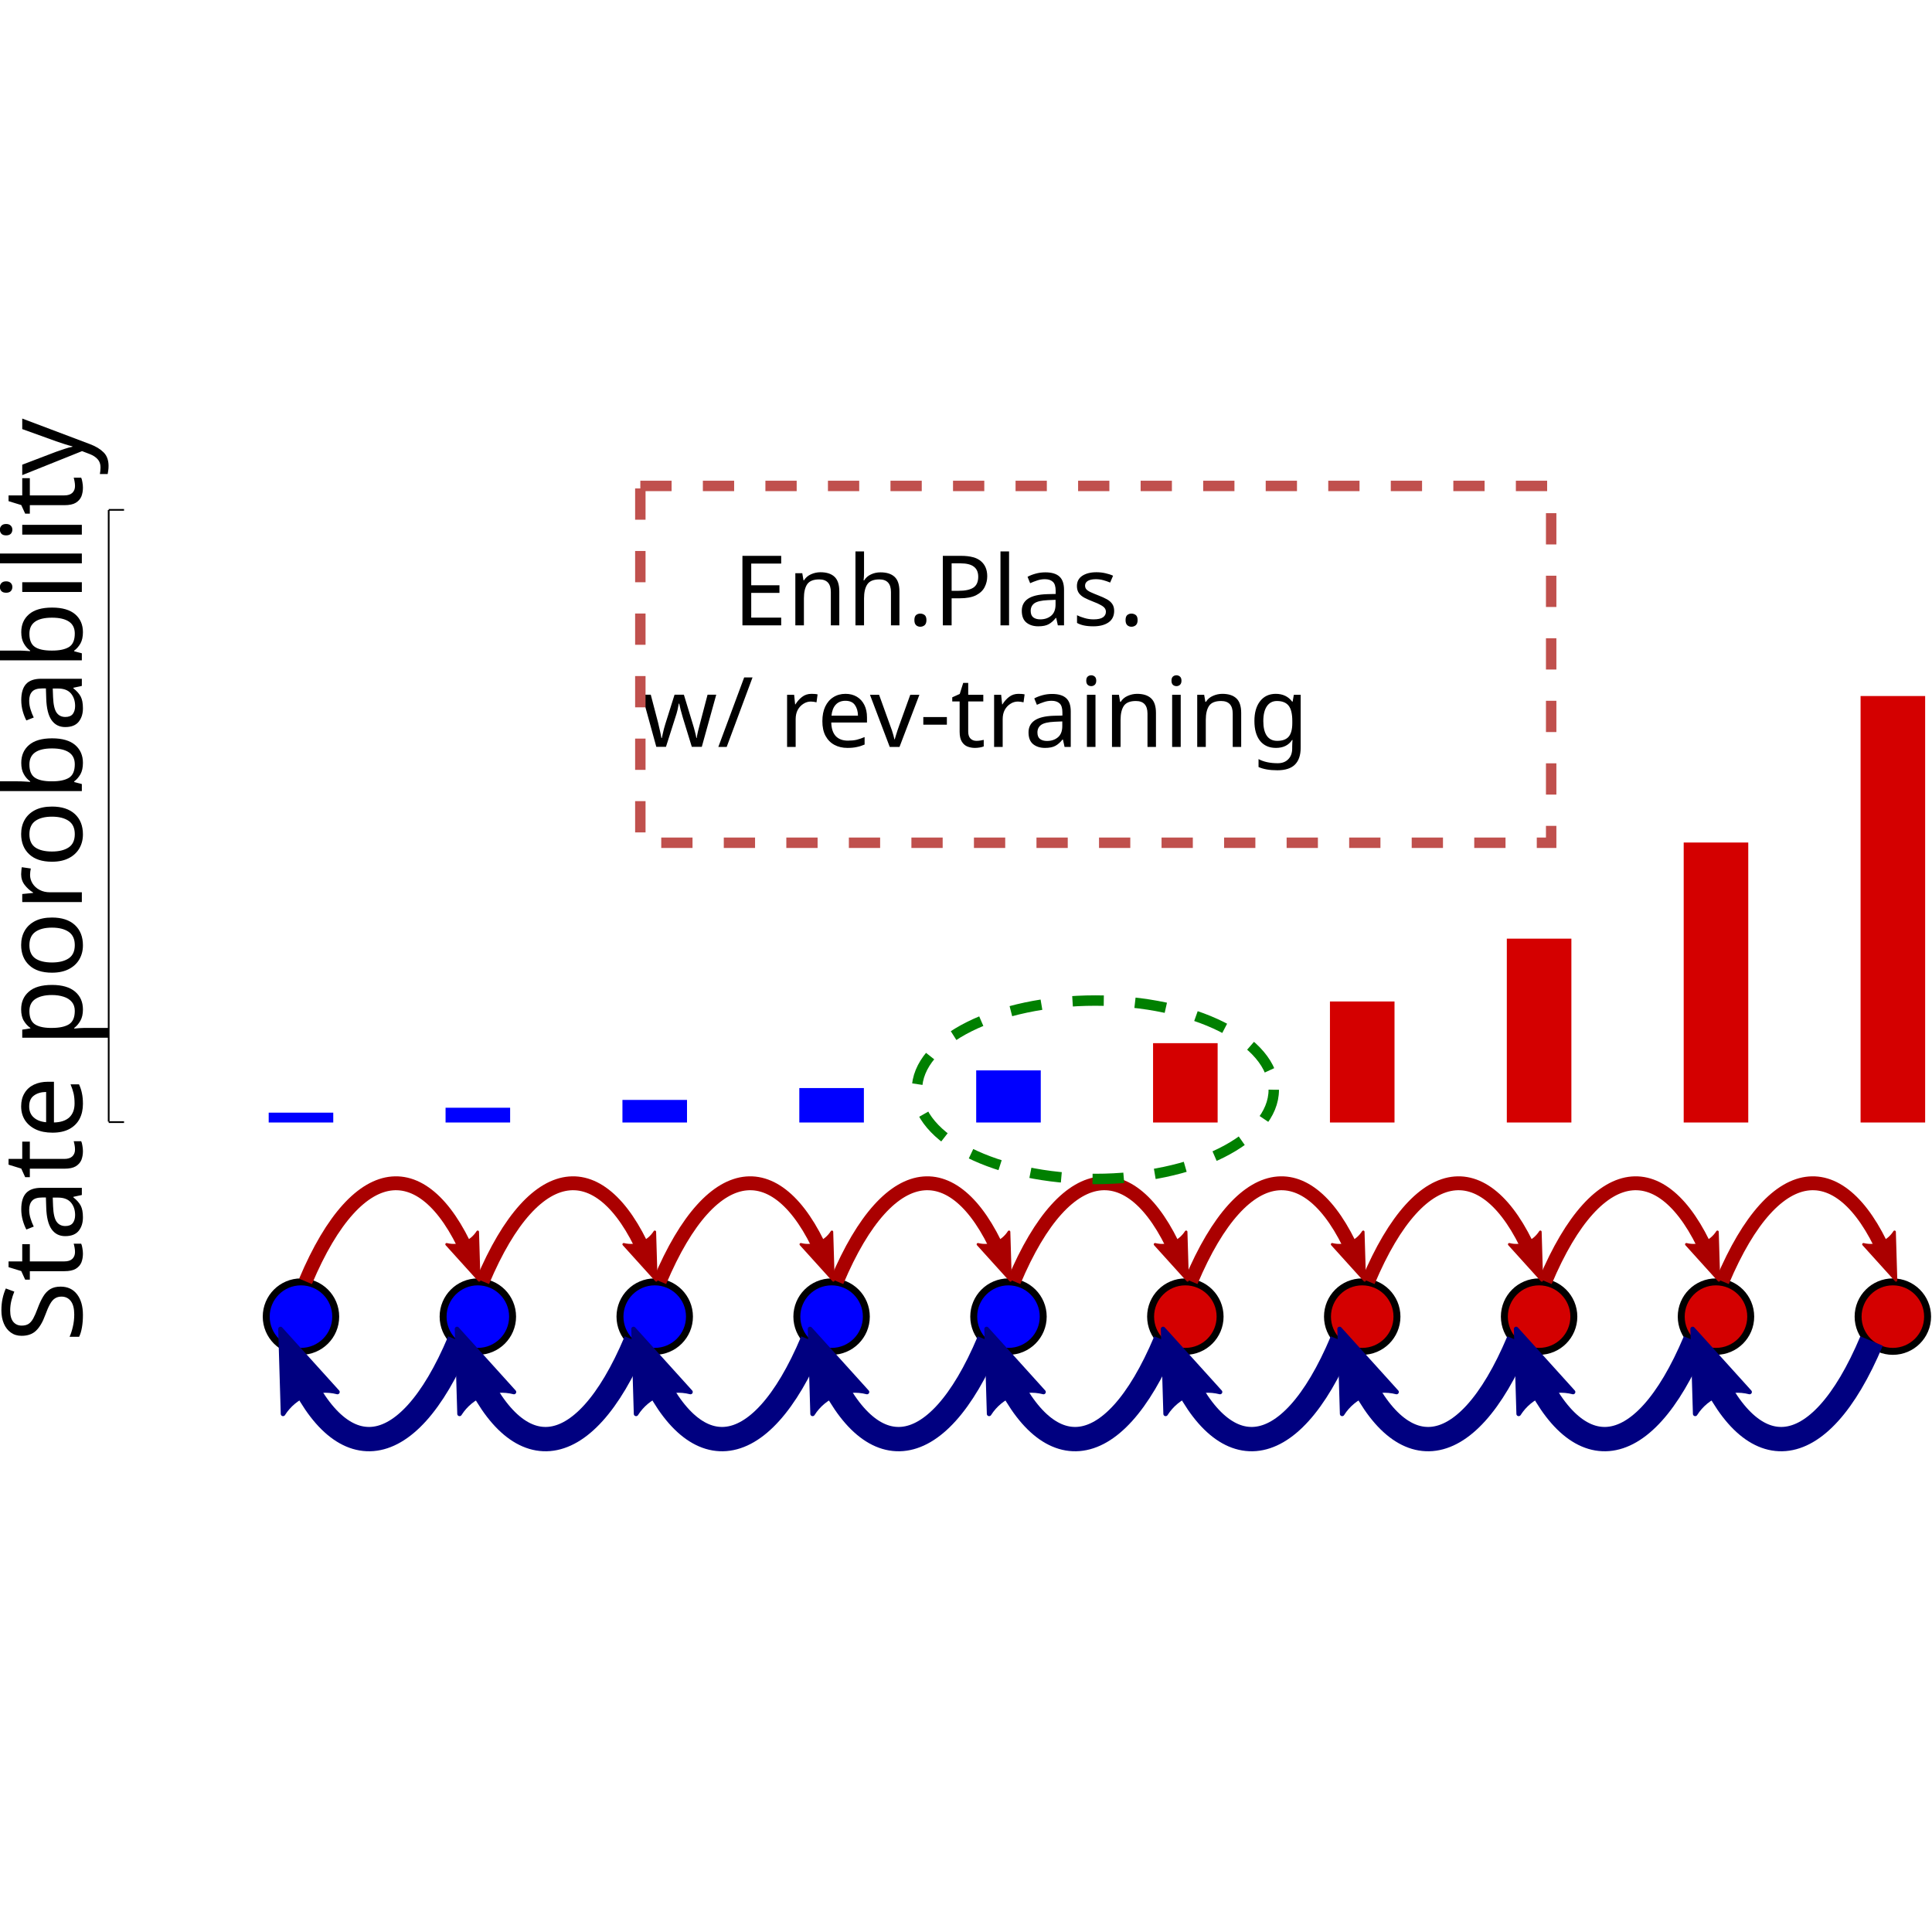
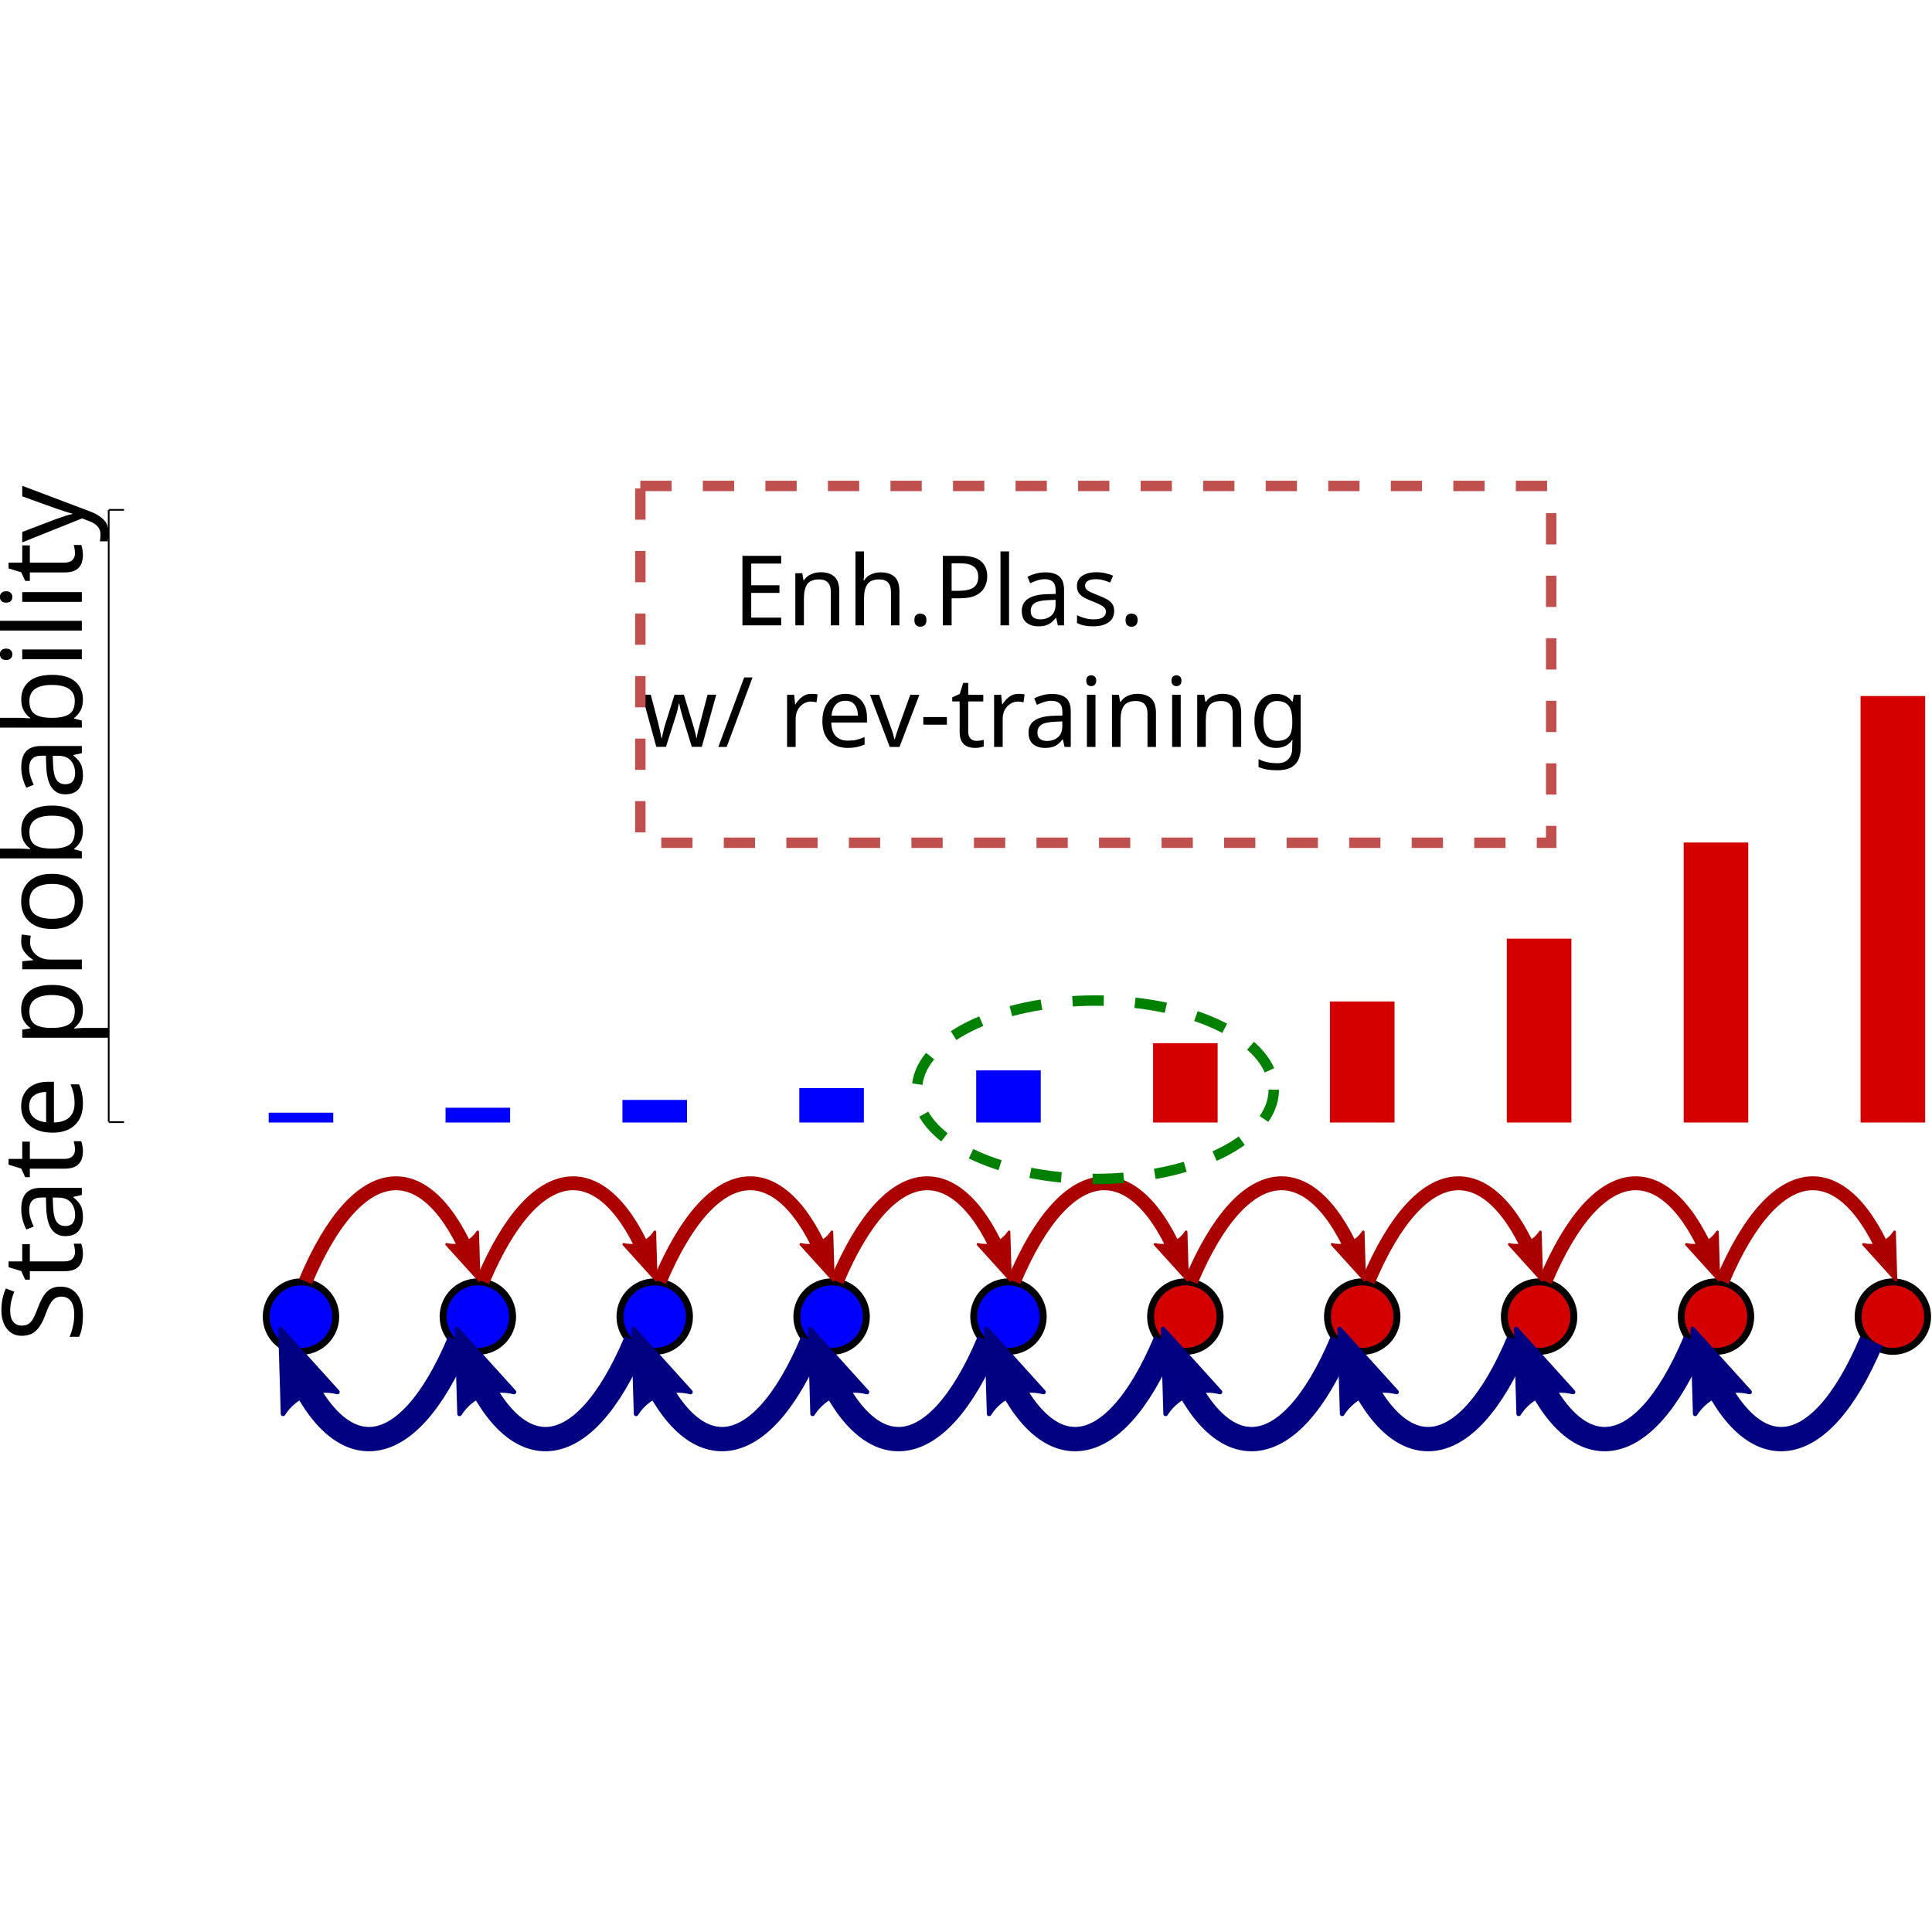
<svg xmlns="http://www.w3.org/2000/svg" width="278.038" height="278.038" id="svg2" version="1.1">
  <defs id="defs4">
    <marker orient="auto" refY="0" refX="0" id="Arrow2Send" style="overflow:visible">
      <path id="path4544" style="font-size:12px;fill-rule:evenodd;stroke-width:0.625;stroke-linejoin:round" d="M 8.719,4.034 -2.207,0.016 8.719,-4.002 c -1.745,2.372 -1.735,5.617 -6e-7,8.035 z" transform="matrix(-0.3,0,0,-0.3,0.69,0)" />
    </marker>
    <marker orient="auto" refY="0" refX="0" id="Arrow2Sstart" style="overflow:visible">
      <path id="path4541" style="font-size:12px;fill-rule:evenodd;stroke-width:0.625;stroke-linejoin:round" d="M 8.719,4.034 -2.207,0.016 8.719,-4.002 c -1.745,2.372 -1.735,5.617 -6e-7,8.035 z" transform="matrix(0.3,0,0,0.3,-0.69,0)" />
    </marker>
    <marker orient="auto" refY="0" refX="0" id="Arrow2Send-4" style="overflow:visible">
      <path id="path4544-5" style="font-size:12px;fill-rule:evenodd;stroke-width:0.625;stroke-linejoin:round" d="M 8.719,4.034 -2.207,0.016 8.719,-4.002 c -1.745,2.372 -1.735,5.617 -6e-7,8.035 z" transform="matrix(-0.3,0,0,-0.3,0.69,0)" />
    </marker>
    <marker orient="auto" refY="0" refX="0" id="Arrow2Send-3" style="overflow:visible">
      <path id="path4544-52" style="font-size:12px;fill-rule:evenodd;stroke-width:0.625;stroke-linejoin:round" d="M 8.719,4.034 -2.207,0.016 8.719,-4.002 c -1.745,2.372 -1.735,5.617 -6e-7,8.035 z" transform="matrix(-0.3,0,0,-0.3,0.69,0)" />
    </marker>
    <marker orient="auto" refY="0" refX="0" id="Arrow2Send-9" style="overflow:visible">
      <path id="path4544-4" style="font-size:12px;fill-rule:evenodd;stroke-width:0.625;stroke-linejoin:round" d="M 8.719,4.034 -2.207,0.016 8.719,-4.002 c -1.745,2.372 -1.735,5.617 -6e-7,8.035 z" transform="matrix(-0.3,0,0,-0.3,0.69,0)" />
    </marker>
    <marker orient="auto" refY="0" refX="0" id="Arrow2Send-0" style="overflow:visible">
      <path id="path4544-59" style="font-size:12px;fill-rule:evenodd;stroke-width:0.625;stroke-linejoin:round" d="M 8.719,4.034 -2.207,0.016 8.719,-4.002 c -1.745,2.372 -1.735,5.617 -6e-7,8.035 z" transform="matrix(-0.3,0,0,-0.3,0.69,0)" />
    </marker>
    <marker orient="auto" refY="0" refX="0" id="Arrow2Send-6" style="overflow:visible">
      <path id="path4544-594" style="font-size:12px;fill-rule:evenodd;stroke-width:0.625;stroke-linejoin:round" d="M 8.719,4.034 -2.207,0.016 8.719,-4.002 c -1.745,2.372 -1.735,5.617 -6e-7,8.035 z" transform="matrix(-0.3,0,0,-0.3,0.69,0)" />
    </marker>
    <marker orient="auto" refY="0" refX="0" id="Arrow2Send-43" style="overflow:visible">
      <path id="path4544-54" style="font-size:12px;fill-rule:evenodd;stroke-width:0.625;stroke-linejoin:round" d="M 8.719,4.034 -2.207,0.016 8.719,-4.002 c -1.745,2.372 -1.735,5.617 -6e-7,8.035 z" transform="matrix(-0.3,0,0,-0.3,0.69,0)" />
    </marker>
    <marker orient="auto" refY="0" refX="0" id="Arrow2Send-41" style="overflow:visible">
      <path id="path4544-6" style="font-size:12px;fill-rule:evenodd;stroke-width:0.625;stroke-linejoin:round" d="M 8.719,4.034 -2.207,0.016 8.719,-4.002 c -1.745,2.372 -1.735,5.617 -6e-7,8.035 z" transform="matrix(-0.3,0,0,-0.3,0.69,0)" />
    </marker>
    <marker orient="auto" refY="0" refX="0" id="Arrow2Send-1" style="overflow:visible">
      <path id="path4544-58" style="font-size:12px;fill-rule:evenodd;stroke-width:0.625;stroke-linejoin:round" d="M 8.719,4.034 -2.207,0.016 8.719,-4.002 c -1.745,2.372 -1.735,5.617 -6e-7,8.035 z" transform="matrix(-0.3,0,0,-0.3,0.69,0)" />
    </marker>
    <marker orient="auto" refY="0" refX="0" id="Arrow2Send-01" style="overflow:visible">
      <path id="path4544-40" style="font-size:12px;fill-rule:evenodd;stroke-width:0.625;stroke-linejoin:round" d="M 8.719,4.034 -2.207,0.016 8.719,-4.002 c -1.745,2.372 -1.735,5.617 -6e-7,8.035 z" transform="matrix(-0.3,0,0,-0.3,0.69,0)" />
    </marker>
    <marker orient="auto" refY="0" refX="0" id="Arrow2Send-91" style="overflow:visible">
      <path id="path4544-7" style="font-size:12px;fill-rule:evenodd;stroke-width:0.625;stroke-linejoin:round" d="M 8.719,4.034 -2.207,0.016 8.719,-4.002 c -1.745,2.372 -1.735,5.617 -6e-7,8.035 z" transform="matrix(-0.3,0,0,-0.3,0.69,0)" />
    </marker>
    <marker orient="auto" refY="0" refX="0" id="Arrow2Send-96" style="overflow:visible">
      <path id="path4544-8" style="font-size:12px;fill-rule:evenodd;stroke-width:0.625;stroke-linejoin:round" d="M 8.719,4.034 -2.207,0.016 8.719,-4.002 c -1.745,2.372 -1.735,5.617 -6e-7,8.035 z" transform="matrix(-0.3,0,0,-0.3,0.69,0)" />
    </marker>
    <marker orient="auto" refY="0" refX="0" id="Arrow2Send-30" style="overflow:visible">
      <path id="path4544-2" style="font-size:12px;fill-rule:evenodd;stroke-width:0.625;stroke-linejoin:round" d="M 8.719,4.034 -2.207,0.016 8.719,-4.002 c -1.745,2.372 -1.735,5.617 -6e-7,8.035 z" transform="matrix(-0.3,0,0,-0.3,0.69,0)" />
    </marker>
    <marker orient="auto" refY="0" refX="0" id="Arrow2Send-92" style="overflow:visible">
      <path id="path4544-24" style="font-size:12px;fill-rule:evenodd;stroke-width:0.625;stroke-linejoin:round" d="M 8.719,4.034 -2.207,0.016 8.719,-4.002 c -1.745,2.372 -1.735,5.617 -6e-7,8.035 z" transform="matrix(-0.3,0,0,-0.3,0.69,0)" />
    </marker>
    <marker orient="auto" refY="0" refX="0" id="Arrow2Send-8" style="overflow:visible">
      <path id="path4544-72" style="font-size:12px;fill-rule:evenodd;stroke-width:0.625;stroke-linejoin:round" d="M 8.719,4.034 -2.207,0.016 8.719,-4.002 c -1.745,2.372 -1.735,5.617 -6e-7,8.035 z" transform="matrix(-0.3,0,0,-0.3,0.69,0)" />
    </marker>
    <marker orient="auto" refY="0" refX="0" id="Arrow2Send-34" style="overflow:visible">
      <path id="path4544-3" style="font-size:12px;fill-rule:evenodd;stroke-width:0.625;stroke-linejoin:round" d="M 8.719,4.034 -2.207,0.016 8.719,-4.002 c -1.745,2.372 -1.735,5.617 -6e-7,8.035 z" transform="matrix(-0.3,0,0,-0.3,0.69,0)" />
    </marker>
    <marker orient="auto" refY="0" refX="0" id="Arrow2Send-32" style="overflow:visible">
      <path id="path4544-76" style="font-size:12px;fill-rule:evenodd;stroke-width:0.625;stroke-linejoin:round" d="M 8.719,4.034 -2.207,0.016 8.719,-4.002 c -1.745,2.372 -1.735,5.617 -6e-7,8.035 z" transform="matrix(-0.3,0,0,-0.3,0.69,0)" />
    </marker>
    <marker orient="auto" refY="0" refX="0" id="Arrow2Send-36" style="overflow:visible">
      <path id="path4544-9" style="font-size:12px;fill-rule:evenodd;stroke-width:0.625;stroke-linejoin:round" d="M 8.719,4.034 -2.207,0.016 8.719,-4.002 c -1.745,2.372 -1.735,5.617 -6e-7,8.035 z" transform="matrix(-0.3,0,0,-0.3,0.69,0)" />
    </marker>
    <marker orient="auto" refY="0" refX="0" id="Arrow2Send-33" style="overflow:visible">
      <path id="path4544-0" style="font-size:12px;fill-rule:evenodd;stroke-width:0.625;stroke-linejoin:round" d="M 8.719,4.034 -2.207,0.016 8.719,-4.002 c -1.745,2.372 -1.735,5.617 -6e-7,8.035 z" transform="matrix(-0.3,0,0,-0.3,0.69,0)" />
    </marker>
    <marker orient="auto" refY="0" refX="0" id="Arrow2SendM" style="overflow:visible">
      <path id="path3097" style="font-size:12px;fill:#aa0000;fill-rule:evenodd;stroke:#aa0000;stroke-width:0.625;stroke-linejoin:round" d="M 8.719,4.034 -2.207,0.016 8.719,-4.002 c -1.745,2.372 -1.735,5.617 -6e-7,8.035 z" transform="matrix(-0.3,0,0,-0.3,0.69,0)" />
    </marker>
    <marker orient="auto" refY="0" refX="0" id="Arrow2Sendg" style="overflow:visible">
      <path id="path3100" style="font-size:12px;fill:#aa0000;fill-rule:evenodd;stroke:#aa0000;stroke-width:0.625;stroke-linejoin:round" d="M 8.719,4.034 -2.207,0.016 8.719,-4.002 c -1.745,2.372 -1.735,5.617 -6e-7,8.035 z" transform="matrix(-0.3,0,0,-0.3,0.69,0)" />
    </marker>
    <marker orient="auto" refY="0" refX="0" id="Arrow2Send3" style="overflow:visible">
      <path id="path3103" style="font-size:12px;fill:#aa0000;fill-rule:evenodd;stroke:#aa0000;stroke-width:0.625;stroke-linejoin:round" d="M 8.719,4.034 -2.207,0.016 8.719,-4.002 c -1.745,2.372 -1.735,5.617 -6e-7,8.035 z" transform="matrix(-0.3,0,0,-0.3,0.69,0)" />
    </marker>
    <marker orient="auto" refY="0" refX="0" id="Arrow2Sends" style="overflow:visible">
      <path id="path3106" style="font-size:12px;fill:#aa0000;fill-rule:evenodd;stroke:#aa0000;stroke-width:0.625;stroke-linejoin:round" d="M 8.719,4.034 -2.207,0.016 8.719,-4.002 c -1.745,2.372 -1.735,5.617 -6e-7,8.035 z" transform="matrix(-0.3,0,0,-0.3,0.69,0)" />
    </marker>
    <marker orient="auto" refY="0" refX="0" id="Arrow2Sendz" style="overflow:visible">
      <path id="path3109" style="font-size:12px;fill:#aa0000;fill-rule:evenodd;stroke:#aa0000;stroke-width:0.625;stroke-linejoin:round" d="M 8.719,4.034 -2.207,0.016 8.719,-4.002 c -1.745,2.372 -1.735,5.617 -6e-7,8.035 z" transform="matrix(-0.3,0,0,-0.3,0.69,0)" />
    </marker>
    <marker orient="auto" refY="0" refX="0" id="Arrow2SendI" style="overflow:visible">
      <path id="path3112" style="font-size:12px;fill:#aa0000;fill-rule:evenodd;stroke:#aa0000;stroke-width:0.625;stroke-linejoin:round" d="M 8.719,4.034 -2.207,0.016 8.719,-4.002 c -1.745,2.372 -1.735,5.617 -6e-7,8.035 z" transform="matrix(-0.3,0,0,-0.3,0.69,0)" />
    </marker>
    <marker orient="auto" refY="0" refX="0" id="Arrow2Send7" style="overflow:visible">
      <path id="path3115" style="font-size:12px;fill:#aa0000;fill-rule:evenodd;stroke:#aa0000;stroke-width:0.625;stroke-linejoin:round" d="M 8.719,4.034 -2.207,0.016 8.719,-4.002 c -1.745,2.372 -1.735,5.617 -6e-7,8.035 z" transform="matrix(-0.3,0,0,-0.3,0.69,0)" />
    </marker>
    <marker orient="auto" refY="0" refX="0" id="Arrow2SendG" style="overflow:visible">
      <path id="path3118" style="font-size:12px;fill:#aa0000;fill-rule:evenodd;stroke:#aa0000;stroke-width:0.625;stroke-linejoin:round" d="M 8.719,4.034 -2.207,0.016 8.719,-4.002 c -1.745,2.372 -1.735,5.617 -6e-7,8.035 z" transform="matrix(-0.3,0,0,-0.3,0.69,0)" />
    </marker>
    <marker orient="auto" refY="0" refX="0" id="Arrow2SendJ" style="overflow:visible">
      <path id="path3121" style="font-size:12px;fill:#aa0000;fill-rule:evenodd;stroke:#aa0000;stroke-width:0.625;stroke-linejoin:round" d="M 8.719,4.034 -2.207,0.016 8.719,-4.002 c -1.745,2.372 -1.735,5.617 -6e-7,8.035 z" transform="matrix(-0.3,0,0,-0.3,0.69,0)" />
    </marker>
    <marker orient="auto" refY="0" refX="0" id="Arrow2Sendzk" style="overflow:visible">
      <path id="path3315" style="font-size:12px;fill:#000080;fill-rule:evenodd;stroke:#000080;stroke-width:0.625;stroke-linejoin:round" d="M 8.719,4.034 -2.207,0.016 8.719,-4.002 c -1.745,2.372 -1.735,5.617 -6e-7,8.035 z" transform="matrix(-0.3,0,0,-0.3,0.69,0)" />
    </marker>
    <marker orient="auto" refY="0" refX="0" id="Arrow2SendD" style="overflow:visible">
      <path id="path3318" style="font-size:12px;fill:#000080;fill-rule:evenodd;stroke:#000080;stroke-width:0.625;stroke-linejoin:round" d="M 8.719,4.034 -2.207,0.016 8.719,-4.002 c -1.745,2.372 -1.735,5.617 -6e-7,8.035 z" transform="matrix(-0.3,0,0,-0.3,0.69,0)" />
    </marker>
    <marker orient="auto" refY="0" refX="0" id="Arrow2SendO" style="overflow:visible">
      <path id="path3321" style="font-size:12px;fill:#000080;fill-rule:evenodd;stroke:#000080;stroke-width:0.625;stroke-linejoin:round" d="M 8.719,4.034 -2.207,0.016 8.719,-4.002 c -1.745,2.372 -1.735,5.617 -6e-7,8.035 z" transform="matrix(-0.3,0,0,-0.3,0.69,0)" />
    </marker>
    <marker orient="auto" refY="0" refX="0" id="Arrow2Sendu" style="overflow:visible">
      <path id="path3324" style="font-size:12px;fill:#000080;fill-rule:evenodd;stroke:#000080;stroke-width:0.625;stroke-linejoin:round" d="M 8.719,4.034 -2.207,0.016 8.719,-4.002 c -1.745,2.372 -1.735,5.617 -6e-7,8.035 z" transform="matrix(-0.3,0,0,-0.3,0.69,0)" />
    </marker>
    <marker orient="auto" refY="0" refX="0" id="Arrow2Sendd" style="overflow:visible">
      <path id="path3327" style="font-size:12px;fill:#000080;fill-rule:evenodd;stroke:#000080;stroke-width:0.625;stroke-linejoin:round" d="M 8.719,4.034 -2.207,0.016 8.719,-4.002 c -1.745,2.372 -1.735,5.617 -6e-7,8.035 z" transform="matrix(-0.3,0,0,-0.3,0.69,0)" />
    </marker>
    <marker orient="auto" refY="0" refX="0" id="Arrow2Send9" style="overflow:visible">
      <path id="path3330" style="font-size:12px;fill:#000080;fill-rule:evenodd;stroke:#000080;stroke-width:0.625;stroke-linejoin:round" d="M 8.719,4.034 -2.207,0.016 8.719,-4.002 c -1.745,2.372 -1.735,5.617 -6e-7,8.035 z" transform="matrix(-0.3,0,0,-0.3,0.69,0)" />
    </marker>
    <marker orient="auto" refY="0" refX="0" id="Arrow2SendI1" style="overflow:visible">
      <path id="path3333" style="font-size:12px;fill:#000080;fill-rule:evenodd;stroke:#000080;stroke-width:0.625;stroke-linejoin:round" d="M 8.719,4.034 -2.207,0.016 8.719,-4.002 c -1.745,2.372 -1.735,5.617 -6e-7,8.035 z" transform="matrix(-0.3,0,0,-0.3,0.69,0)" />
    </marker>
    <marker orient="auto" refY="0" refX="0" id="Arrow2Senda" style="overflow:visible">
      <path id="path3336" style="font-size:12px;fill:#000080;fill-rule:evenodd;stroke:#000080;stroke-width:0.625;stroke-linejoin:round" d="M 8.719,4.034 -2.207,0.016 8.719,-4.002 c -1.745,2.372 -1.735,5.617 -6e-7,8.035 z" transform="matrix(-0.3,0,0,-0.3,0.69,0)" />
    </marker>
    <marker orient="auto" refY="0" refX="0" id="Arrow2SendaN" style="overflow:visible">
      <path id="path3339" style="font-size:12px;fill:#000080;fill-rule:evenodd;stroke:#000080;stroke-width:0.625;stroke-linejoin:round" d="M 8.719,4.034 -2.207,0.016 8.719,-4.002 c -1.745,2.372 -1.735,5.617 -6e-7,8.035 z" transform="matrix(-0.3,0,0,-0.3,0.69,0)" />
    </marker>
    <marker orient="auto" refY="0" refX="0" id="Arrow2Send-33Jk" style="overflow:visible">
      <path id="path5285" style="font-size:12px;fill:#008000;fill-rule:evenodd;stroke:#008000;stroke-width:0.625;stroke-linejoin:round" d="M 8.719,4.034 -2.207,0.016 8.719,-4.002 c -1.745,2.372 -1.735,5.617 -6e-7,8.035 z" transform="matrix(-0.3,0,0,-0.3,0.69,0)" />
    </marker>
    <marker orient="auto" refY="0" refX="0" id="Arrow2Send-33V0" style="overflow:visible">
      <path id="path5294" style="font-size:12px;fill:#008000;fill-rule:evenodd;stroke:#008000;stroke-width:0.625;stroke-linejoin:round" d="M 8.719,4.034 -2.207,0.016 8.719,-4.002 c -1.745,2.372 -1.735,5.617 -6e-7,8.035 z" transform="matrix(-0.3,0,0,-0.3,0.69,0)" />
    </marker>
    <marker orient="auto" refY="0" refX="0" id="Arrow2Send-33d2" style="overflow:visible">
      <path id="path5288" style="font-size:12px;fill:#008000;fill-rule:evenodd;stroke:#008000;stroke-width:0.625;stroke-linejoin:round" d="M 8.719,4.034 -2.207,0.016 8.719,-4.002 c -1.745,2.372 -1.735,5.617 -6e-7,8.035 z" transform="matrix(-0.3,0,0,-0.3,0.69,0)" />
    </marker>
    <marker orient="auto" refY="0" refX="0" id="Arrow2Send-337r" style="overflow:visible">
      <path id="path5291" style="font-size:12px;fill:#008000;fill-rule:evenodd;stroke:#008000;stroke-width:0.625;stroke-linejoin:round" d="M 8.719,4.034 -2.207,0.016 8.719,-4.002 c -1.745,2.372 -1.735,5.617 -6e-7,8.035 z" transform="matrix(-0.3,0,0,-0.3,0.69,0)" />
    </marker>
  </defs>
  <g id="layer1" transform="translate(-99.15028,-320.8814)">
    <g id="g3144" transform="translate(-0.1337942,69.42504)">
      <path d="m 190,347.362 c 0,2.761 -2.239,5 -5,5 -2.761,0 -5,-2.239 -5,-5 0,-2.761 2.239,-5 5,-5 2.761,0 5,2.239 5,5 z" id="path2994-3-2-1" style="fill:#d40000;stroke:#000000;stroke-width:1;stroke-linecap:round;stroke-linejoin:round;stroke-miterlimit:4;stroke-dasharray:none;stroke-dashoffset:0" transform="matrix(-1,0,0,1,556.6883,93.57143)" />
      <path d="m 190,347.362 c 0,2.761 -2.239,5 -5,5 -2.761,0 -5,-2.239 -5,-5 0,-2.761 2.239,-5 5,-5 2.761,0 5,2.239 5,5 z" id="path2994-3-2-7" style="fill:#d40000;stroke:#000000;stroke-width:1;stroke-linecap:round;stroke-linejoin:round;stroke-miterlimit:4;stroke-dasharray:none;stroke-dashoffset:0" transform="matrix(-1,0,0,1,531.2338,93.57143)" />
      <path d="m 190,347.362 c 0,2.761 -2.239,5 -5,5 -2.761,0 -5,-2.239 -5,-5 0,-2.761 2.239,-5 5,-5 2.761,0 5,2.239 5,5 z" id="path2994-3-2-4" style="fill:#d40000;stroke:#000000;stroke-width:1;stroke-linecap:round;stroke-linejoin:round;stroke-miterlimit:4;stroke-dasharray:none;stroke-dashoffset:0" transform="matrix(-1,0,0,1,480.3247,93.57143)" />
      <path d="m 190,347.362 c 0,2.761 -2.239,5 -5,5 -2.761,0 -5,-2.239 -5,-5 0,-2.761 2.239,-5 5,-5 2.761,0 5,2.239 5,5 z" id="path2994-3-2-0" style="fill:#d40000;stroke:#000000;stroke-width:1;stroke-linecap:round;stroke-linejoin:round;stroke-miterlimit:4;stroke-dasharray:none;stroke-dashoffset:0" transform="matrix(-1,0,0,1,505.7792,93.57143)" />
      <path d="m 190,347.362 c 0,2.761 -2.239,5 -5,5 -2.761,0 -5,-2.239 -5,-5 0,-2.761 2.239,-5 5,-5 2.761,0 5,2.239 5,5 z" id="path2994-3-2-9" style="fill:#d40000;stroke:#000000;stroke-width:1;stroke-linecap:round;stroke-linejoin:round;stroke-miterlimit:4;stroke-dasharray:none;stroke-dashoffset:0" transform="matrix(-1,0,0,1,454.8701,93.57143)" />
      <path d="m 190,347.362 c 0,2.761 -2.239,5 -5,5 -2.761,0 -5,-2.239 -5,-5 0,-2.761 2.239,-5 5,-5 2.761,0 5,2.239 5,5 z" id="path2994-4" style="fill:#0000ff;stroke:#000000;stroke-width:1;stroke-linecap:round;stroke-linejoin:round;stroke-miterlimit:4;stroke-dasharray:none;stroke-dashoffset:0" transform="matrix(-1,0,0,1,327.5974,93.57143)" />
      <path d="m 190,347.362 c 0,2.761 -2.239,5 -5,5 -2.761,0 -5,-2.239 -5,-5 0,-2.761 2.239,-5 5,-5 2.761,0 5,2.239 5,5 z" id="path2994-8" style="fill:#0000ff;stroke:#000000;stroke-width:1;stroke-linecap:round;stroke-linejoin:round;stroke-miterlimit:4;stroke-dasharray:none;stroke-dashoffset:0" transform="matrix(-1,0,0,1,353.0519,93.57143)" />
      <path d="m 190,347.362 c 0,2.761 -2.239,5 -5,5 -2.761,0 -5,-2.239 -5,-5 0,-2.761 2.239,-5 5,-5 2.761,0 5,2.239 5,5 z" id="path2994-82" style="fill:#0000ff;stroke:#000000;stroke-width:1;stroke-linecap:round;stroke-linejoin:round;stroke-miterlimit:4;stroke-dasharray:none;stroke-dashoffset:0" transform="matrix(-1,0,0,1,378.5065,93.57143)" />
      <path d="m 190,347.362 c 0,2.761 -2.239,5 -5,5 -2.761,0 -5,-2.239 -5,-5 0,-2.761 2.239,-5 5,-5 2.761,0 5,2.239 5,5 z" id="path2994-45" style="fill:#0000ff;stroke:#000000;stroke-width:1;stroke-linecap:round;stroke-linejoin:round;stroke-miterlimit:4;stroke-dasharray:none;stroke-dashoffset:0" transform="matrix(-1,0,0,1,403.961,93.57143)" />
      <path d="m 190,347.362 c 0,2.761 -2.239,5 -5,5 -2.761,0 -5,-2.239 -5,-5 0,-2.761 2.239,-5 5,-5 2.761,0 5,2.239 5,5 z" id="path2994-5" style="fill:#0000ff;stroke:#000000;stroke-width:1;stroke-linecap:round;stroke-linejoin:round;stroke-miterlimit:4;stroke-dasharray:none;stroke-dashoffset:0" transform="matrix(-1,0,0,1,429.4156,93.57143)" />
      <path id="path5894-5" d="m 143.256,435.86 c 7.696,-18.279 17.625,-18.423 23.968,-2.651" style="fill:none;stroke:#aa0000;stroke-width:2;stroke-linecap:butt;stroke-linejoin:miter;stroke-miterlimit:4;stroke-opacity:1;stroke-dasharray:none;marker-end:url(#Arrow2Sendz)" />
      <path id="path5894-5-4" d="m 347.157,435.86 c 7.696,-18.279 17.625,-18.423 23.968,-2.651" style="fill:none;stroke:#aa0000;stroke-width:2;stroke-linecap:butt;stroke-linejoin:miter;stroke-miterlimit:4;stroke-opacity:1;stroke-dasharray:none;marker-end:url(#Arrow2Sends)" />
      <path id="path5894-5-9" d="m 321.669,435.86 c 7.696,-18.279 17.625,-18.423 23.968,-2.651" style="fill:none;stroke:#aa0000;stroke-width:2;stroke-linecap:butt;stroke-linejoin:miter;stroke-miterlimit:4;stroke-opacity:1;stroke-dasharray:none;marker-end:url(#Arrow2Sendg)" />
      <path id="path5894-5-93" d="m 296.182,435.86 c 7.696,-18.279 17.625,-18.423 23.968,-2.651" style="fill:none;stroke:#aa0000;stroke-width:2;stroke-linecap:butt;stroke-linejoin:miter;stroke-miterlimit:4;stroke-opacity:1;stroke-dasharray:none;marker-end:url(#Arrow2SendJ)" />
      <path id="path5894-5-48" d="m 270.694,435.86 c 7.696,-18.279 17.625,-18.423 23.968,-2.651" style="fill:none;stroke:#aa0000;stroke-width:2;stroke-linecap:butt;stroke-linejoin:miter;stroke-miterlimit:4;stroke-opacity:1;stroke-dasharray:none;marker-end:url(#Arrow2SendG)" />
      <path id="path5894-5-8" d="m 245.206,435.86 c 7.696,-18.279 17.625,-18.423 23.968,-2.651" style="fill:none;stroke:#aa0000;stroke-width:2;stroke-linecap:butt;stroke-linejoin:miter;stroke-miterlimit:4;stroke-opacity:1;stroke-dasharray:none;marker-end:url(#Arrow2SendM)" />
      <path id="path5894-5-2" d="m 219.719,435.86 c 7.696,-18.279 17.625,-18.423 23.968,-2.651" style="fill:none;stroke:#aa0000;stroke-width:2;stroke-linecap:butt;stroke-linejoin:miter;stroke-miterlimit:4;stroke-opacity:1;stroke-dasharray:none;marker-end:url(#Arrow2Send3)" />
      <path id="path5894-5-98" d="m 194.231,435.86 c 7.696,-18.279 17.625,-18.423 23.968,-2.651" style="fill:none;stroke:#aa0000;stroke-width:2;stroke-linecap:butt;stroke-linejoin:miter;stroke-miterlimit:4;stroke-opacity:1;stroke-dasharray:none;marker-end:url(#Arrow2SendI)" />
      <path id="path5894-5-49" d="m 168.743,435.86 c 7.696,-18.279 17.625,-18.423 23.968,-2.651" style="fill:none;stroke:#aa0000;stroke-width:2;stroke-linecap:butt;stroke-linejoin:miter;stroke-miterlimit:4;stroke-opacity:1;stroke-dasharray:none;marker-end:url(#Arrow2Send7)" />
      <path id="path5894-5-1" d="m 165.399,444.446 c -7.696,18.279 -17.625,18.423 -23.968,2.651" style="fill:none;stroke:#000080;stroke-width:3.5;stroke-linecap:butt;stroke-linejoin:miter;stroke-miterlimit:4;stroke-opacity:1;stroke-dasharray:none;stroke-dashoffset:0;marker-end:url(#Arrow2SendD)" />
      <path id="path5894-5-1-1" d="m 368.626,444.446 c -7.696,18.279 -17.625,18.423 -23.968,2.651" style="fill:none;stroke:#000080;stroke-width:3.5;stroke-linecap:butt;stroke-linejoin:miter;stroke-miterlimit:4;stroke-opacity:1;stroke-dasharray:none;stroke-dashoffset:0;marker-end:url(#Arrow2Senda)" />
      <path id="path5894-5-1-19" d="m 343.223,444.446 c -7.696,18.279 -17.625,18.423 -23.968,2.651" style="fill:none;stroke:#000080;stroke-width:3.5;stroke-linecap:butt;stroke-linejoin:miter;stroke-miterlimit:4;stroke-opacity:1;stroke-dasharray:none;stroke-dashoffset:0;marker-end:url(#Arrow2Sendd)" />
      <path id="path5894-5-1-0" d="m 317.819,444.446 c -7.696,18.279 -17.625,18.423 -23.968,2.651" style="fill:none;stroke:#000080;stroke-width:3.5;stroke-linecap:butt;stroke-linejoin:miter;stroke-miterlimit:4;stroke-opacity:1;stroke-dasharray:none;stroke-dashoffset:0;marker-end:url(#Arrow2SendI1)" />
      <path id="path5894-5-1-8" d="m 292.416,444.446 c -7.696,18.279 -17.625,18.423 -23.968,2.651" style="fill:none;stroke:#000080;stroke-width:3.5;stroke-linecap:butt;stroke-linejoin:miter;stroke-miterlimit:4;stroke-opacity:1;stroke-dasharray:none;stroke-dashoffset:0;marker-end:url(#Arrow2SendO)" />
      <path id="path5894-5-1-9" d="m 267.013,444.446 c -7.696,18.279 -17.625,18.423 -23.968,2.651" style="fill:none;stroke:#000080;stroke-width:3.5;stroke-linecap:butt;stroke-linejoin:miter;stroke-miterlimit:4;stroke-opacity:1;stroke-dasharray:none;stroke-dashoffset:0;marker-end:url(#Arrow2Sendu)" />
      <path id="path5894-5-1-95" d="m 241.609,444.446 c -7.696,18.279 -17.625,18.423 -23.968,2.651" style="fill:none;stroke:#000080;stroke-width:3.5;stroke-linecap:butt;stroke-linejoin:miter;stroke-miterlimit:4;stroke-opacity:1;stroke-dasharray:none;stroke-dashoffset:0;marker-end:url(#Arrow2Sendzk)" />
      <path id="path5894-5-1-191" d="m 216.206,444.446 c -7.696,18.279 -17.625,18.423 -23.968,2.651" style="fill:none;stroke:#000080;stroke-width:3.5;stroke-linecap:butt;stroke-linejoin:miter;stroke-miterlimit:4;stroke-opacity:1;stroke-dasharray:none;stroke-dashoffset:0;marker-end:url(#Arrow2Send9)" />
      <path id="path5894-5-1-15" d="m 190.802,444.446 c -7.696,18.279 -17.625,18.423 -23.968,2.651" style="fill:none;stroke:#000080;stroke-width:3.5;stroke-linecap:butt;stroke-linejoin:miter;stroke-miterlimit:4;stroke-opacity:1;stroke-dasharray:none;stroke-dashoffset:0;marker-end:url(#Arrow2SendaN)" />
      <path d="m 114.927,324.832 2.208,0" style="fill:none;stroke:#000000;stroke-width:0.25;stroke-linecap:butt;stroke-linejoin:round;stroke-miterlimit:10;stroke-opacity:1;stroke-dasharray:none" id="path150" />
      <path d="m 114.927,412.873 0,-88.012" style="fill:none;stroke:#000000;stroke-width:0.25;stroke-linecap:butt;stroke-linejoin:round;stroke-miterlimit:10;stroke-opacity:1;stroke-dasharray:none" id="path176" />
      <path d="m 114.927,412.941 2.208,0" style="fill:none;stroke:#000000;stroke-width:0.25;stroke-linecap:butt;stroke-linejoin:round;stroke-miterlimit:10;stroke-opacity:1;stroke-dasharray:none" id="path150-1" />
      <path d="m 137.952,412.998 9.292,0 0,-1.417 -9.292,0 0,1.417 z" style="fill:#0000ff;fill-opacity:1;fill-rule:evenodd;stroke:none" id="path186" />
      <path d="m 163.406,412.998 9.292,0 0,-2.125 -9.292,0 0,2.125 z" style="fill:#0000ff;fill-opacity:1;fill-rule:evenodd;stroke:none" id="path190" />
      <path d="m 188.861,412.998 9.292,0 0,-3.25 -9.292,0 0,3.25 z" style="fill:#0000ff;fill-opacity:1;fill-rule:evenodd;stroke:none" id="path194" />
      <path d="m 214.315,412.998 9.292,0 0,-4.958 -9.292,0 0,4.958 z" style="fill:#0000ff;fill-opacity:1;fill-rule:evenodd;stroke:none" id="path198" />
      <path d="m 239.77,412.998 9.292,0 0,-7.5 -9.292,0 0,7.5 z" style="fill:#0000ff;fill-opacity:1;fill-rule:evenodd;stroke:none" id="path202" />
      <path d="m 265.224,412.998 9.292,0 0,-11.417 -9.292,0 0,11.417 z" style="fill:#d40000;fill-opacity:1;fill-rule:evenodd;stroke:none" id="path206" />
      <path d="m 290.679,412.998 9.292,0 0,-17.417 -9.292,0 0,17.417 z" style="fill:#d40000;fill-opacity:1;fill-rule:evenodd;stroke:none" id="path210" />
      <path d="m 316.133,412.998 9.292,0 0,-26.458 -9.292,0 0,26.458 z" style="fill:#d40000;fill-opacity:1;fill-rule:evenodd;stroke:none" id="path214" />
      <path d="m 341.588,412.998 9.292,0 0,-40.292 -9.292,0 0,40.292 z" style="fill:#d40000;fill-opacity:1;fill-rule:evenodd;stroke:none" id="path218" />
      <path d="m 367.043,412.998 9.292,0 0,-61.375 -9.292,0 0,61.375 z" style="fill:#d40000;fill-opacity:1;fill-rule:evenodd;stroke:none" id="path222" />
      <text id="text2993-4" y="341.45" x="257.787" style="font-size:20px;font-style:normal;font-weight:normal;text-align:center;line-height:125%;letter-spacing:0px;word-spacing:0px;text-anchor:middle;fill:#000000;fill-opacity:1;stroke:none;font-family:Sans" xml:space="preserve">
        <tspan style="font-size:14px" y="341.45" x="257.787" id="tspan2995-0">Enh.Plas.</tspan>
        <tspan style="font-size:14px" id="tspan2997-9" y="358.95" x="257.787">w/ rev-training</tspan>
      </text>
      <rect transform="translate(84.00428,321.2439)" y="0.144" x="107.431" height="51.351" width="131.08" id="rect3113" style="fill:none;stroke:#c0504d;stroke-width:1.5;stroke-linecap:butt;stroke-miterlimit:4;stroke-opacity:1;stroke-dasharray:4.5, 4.5;stroke-dashoffset:0" />
      <path transform="translate(99.48811,319.6246)" d="m 183.106,88.661 c 0,7.09 -11.495,12.838 -25.675,12.838 -14.18,0 -25.675,-5.748 -25.675,-12.838 0,-7.09 11.495,-12.838 25.675,-12.838 14.18,0 25.675,5.748 25.675,12.838 z" id="path3119" style="fill:none;stroke:#008000;stroke-width:1.5;stroke-miterlimit:4;stroke-dasharray:4.5, 4.5;stroke-dashoffset:0" />
      <text transform="matrix(0,-1,1,0,0,0)" id="text3120" y="111.066" x="-444.647" style="font-size:40px;font-style:normal;font-weight:normal;line-height:125%;letter-spacing:0px;word-spacing:0px;fill:#000000;fill-opacity:1;stroke:none;font-family:Sans" xml:space="preserve">
-         <tspan style="font-size:16px" y="111.066" x="-444.647" id="tspan3122">State porobability</tspan>
+         <tspan style="font-size:16px" y="111.066" x="-444.647" id="tspan3122">State probability</tspan>
      </text>
    </g>
    <rect style="fill:none;stroke:none" id="rect3142" width="278.038" height="278.038" x="99.15" y="320.881" />
  </g>
</svg>
